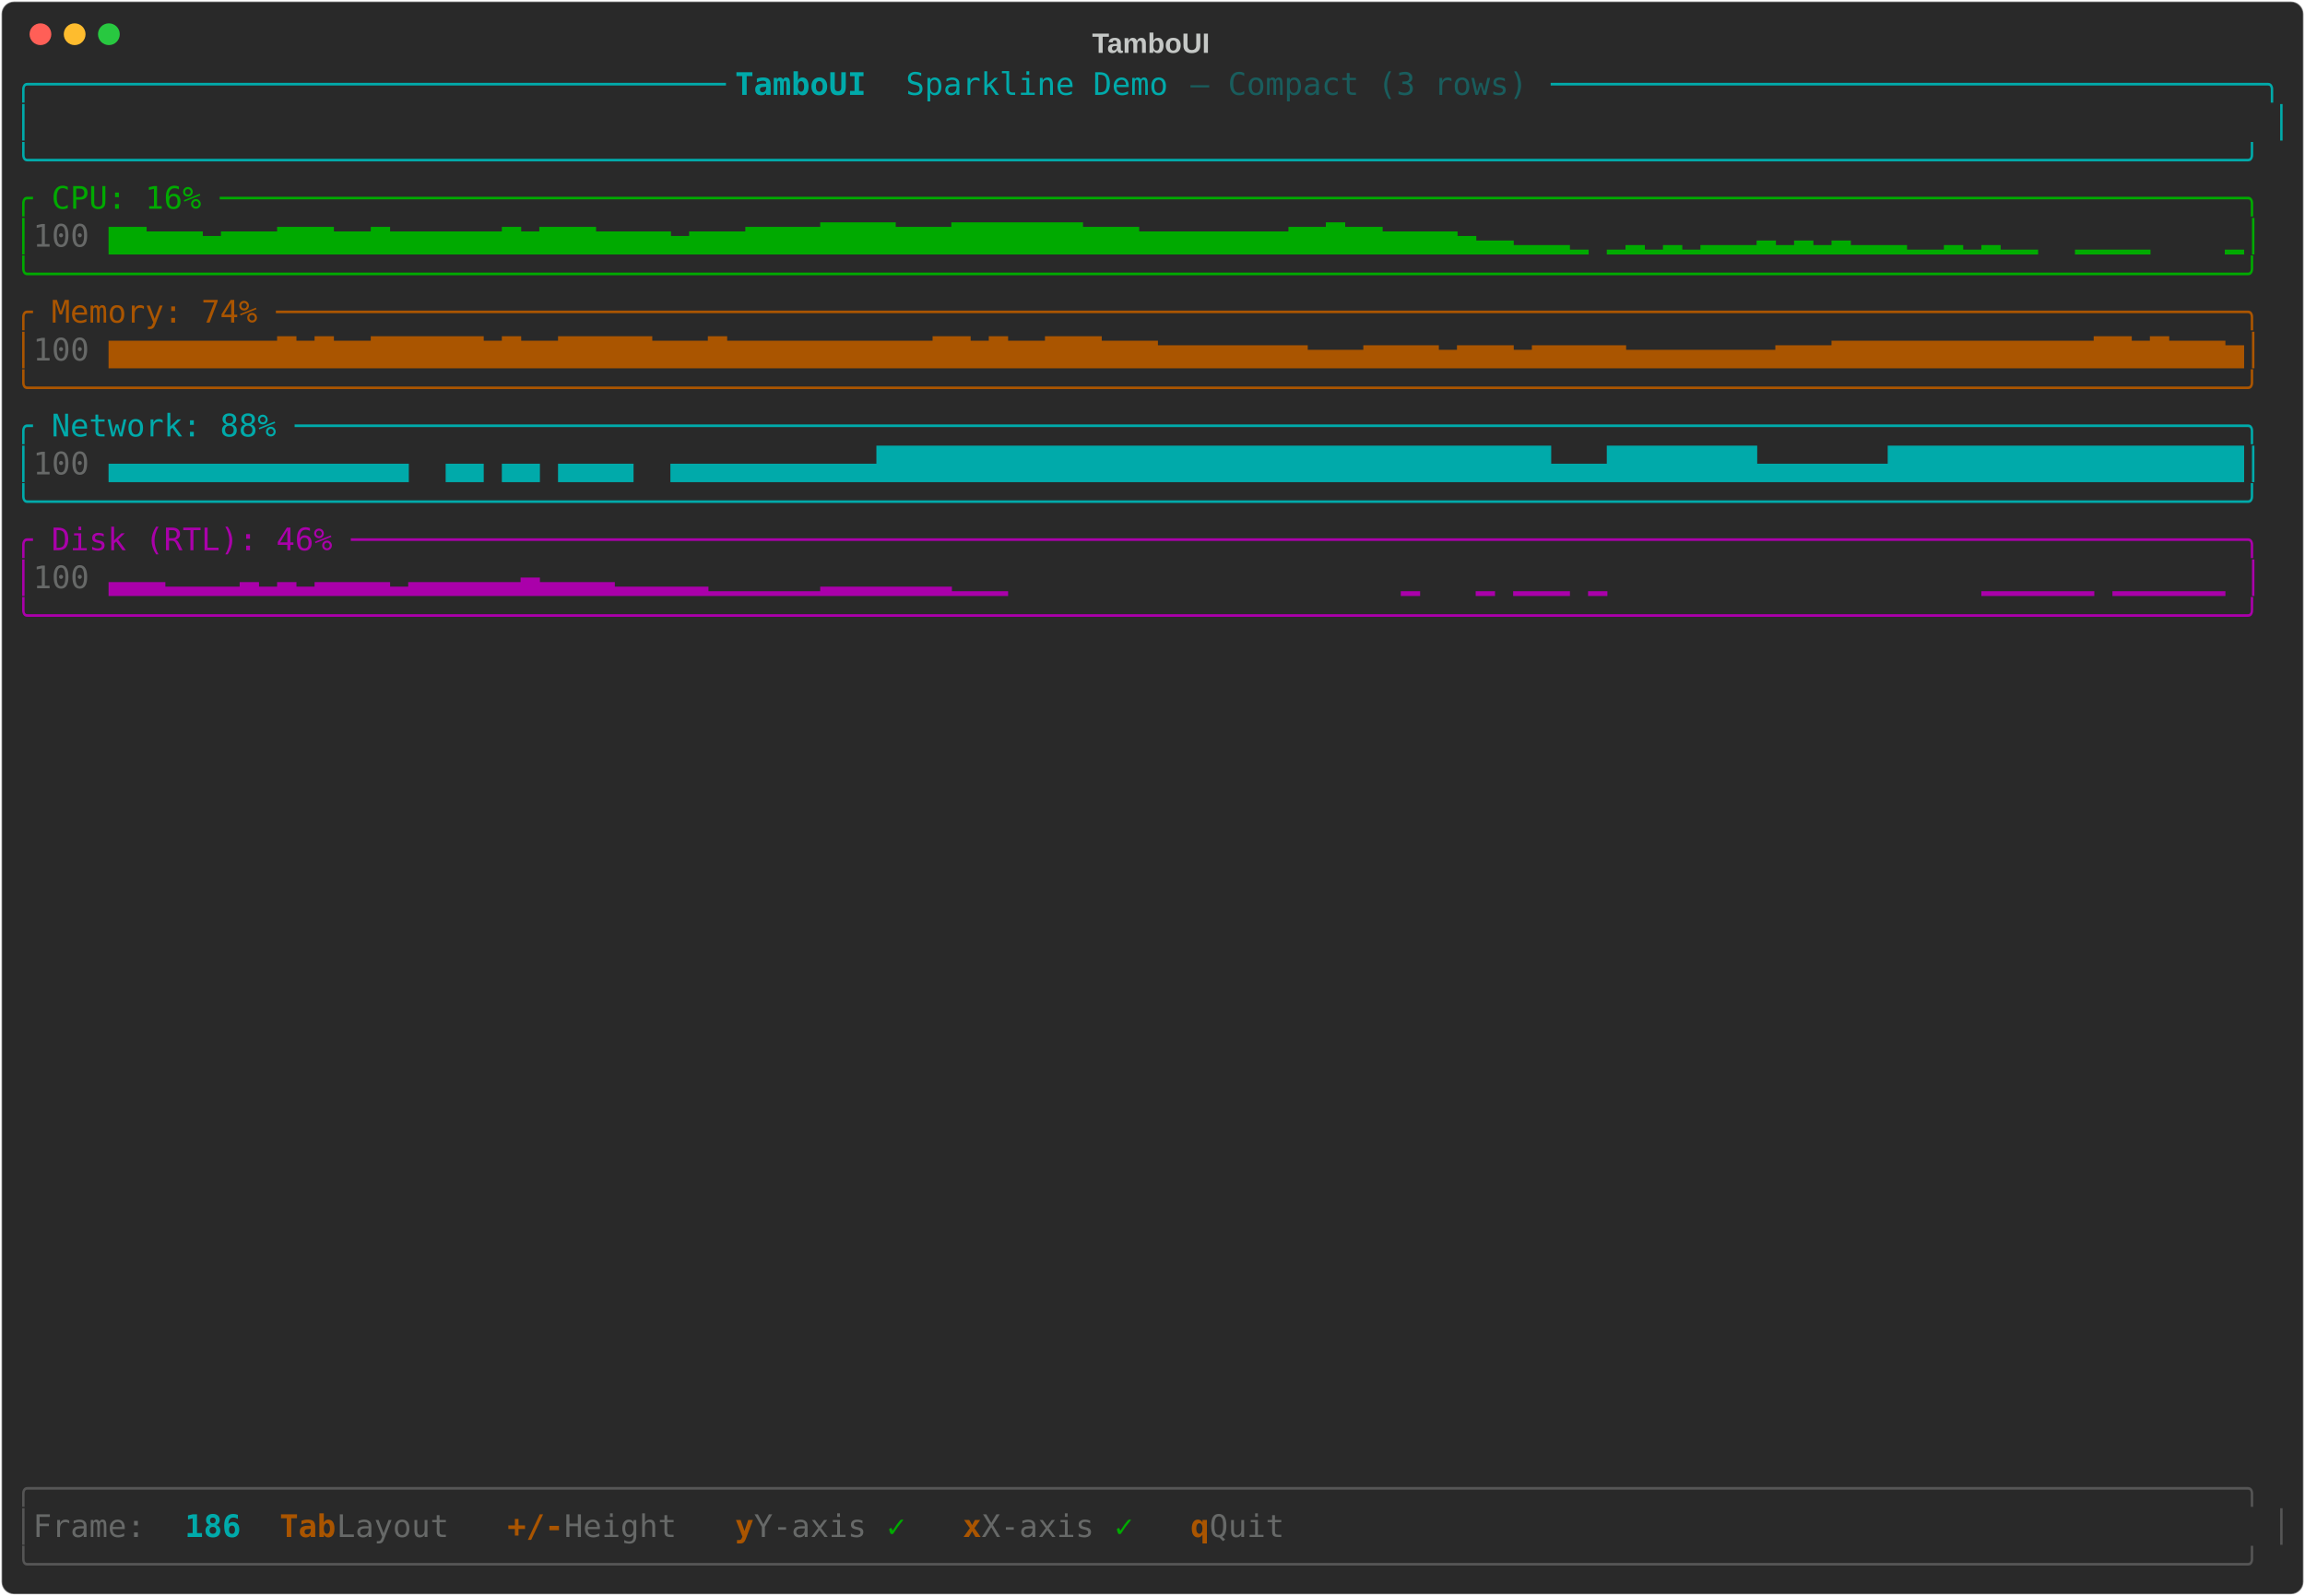
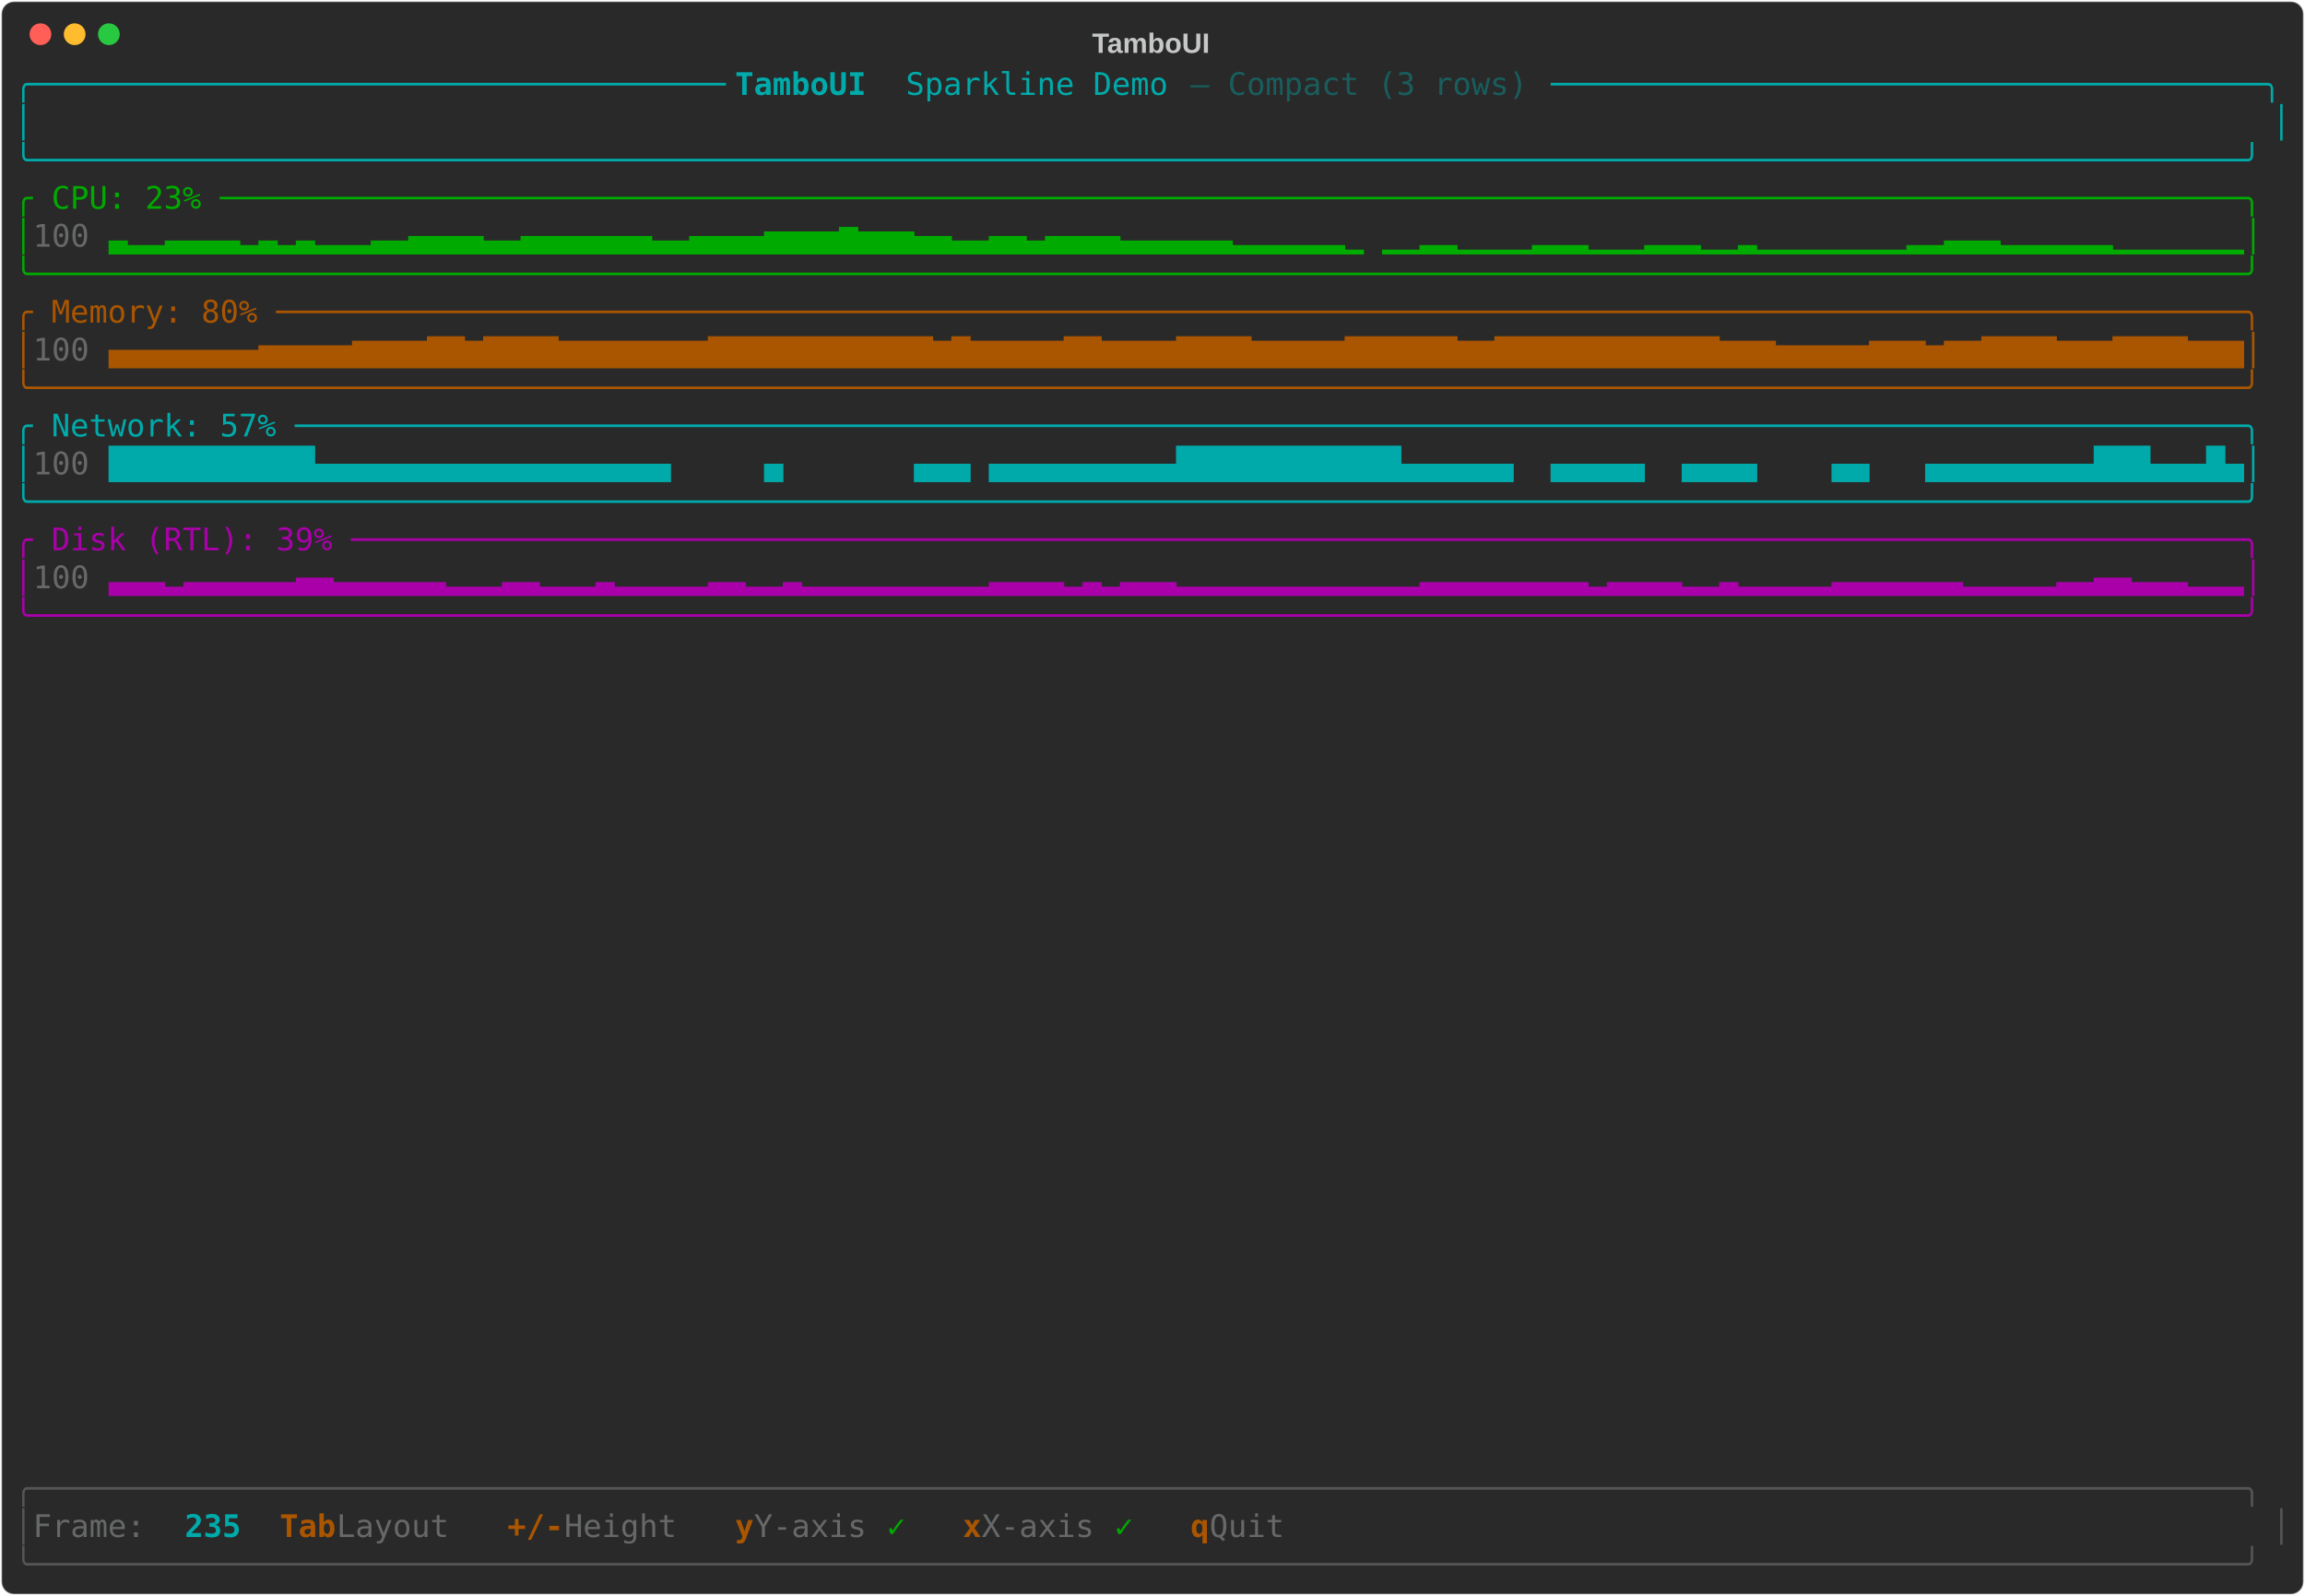
<svg xmlns="http://www.w3.org/2000/svg" class="rich-terminal" viewBox="0 0 1482 1026">
-   <style>    @font-face {        font-family: "Fira Code";        src: local("FiraCode-Regular"),                url("https://cdnjs.cloudflare.com/ajax/libs/firacode/6.2.0/woff2/FiraCode-Regular.woff2") format("woff2"),                url("https://cdnjs.cloudflare.com/ajax/libs/firacode/6.2.0/woff/FiraCode-Regular.woff") format("woff");        font-style: normal;        font-weight: 400;    }    @font-face {        font-family: "Fira Code";        src: local("FiraCode-Bold"),                url("https://cdnjs.cloudflare.com/ajax/libs/firacode/6.2.0/woff2/FiraCode-Bold.woff2") format("woff2"),                url("https://cdnjs.cloudflare.com/ajax/libs/firacode/6.2.0/woff/FiraCode-Bold.woff") format("woff");        font-style: bold;        font-weight: 700;    }    .terminal-2004386374-matrix {        font-family: Fira Code, monospace;        font-size: 20px;        line-height: 24.4px;        font-variant-east-asian: full-width;    }    .terminal-2004386374-title {        font-size: 18px;        font-weight: bold;        font-family: arial;    }    .terminal-2004386374-r1 { fill: #00aaaa }.terminal-2004386374-r2 { fill: #00aaaa;font-weight: bold }.terminal-2004386374-r3 { fill: #195d5d }.terminal-2004386374-r4 { fill: #c5c8c6 }.terminal-2004386374-r5 { fill: #00aa00 }.terminal-2004386374-r6 { fill: #676968 }.terminal-2004386374-r7 { fill: #aa5500 }.terminal-2004386374-r8 { fill: #aa00aa }.terminal-2004386374-r9 { fill: #555555 }.terminal-2004386374-r10 { fill: #aa5500;font-weight: bold }    </style>
+   <style>    @font-face {        font-family: "Fira Code";        src: local("FiraCode-Regular"),                url("https://cdnjs.cloudflare.com/ajax/libs/firacode/6.2.0/woff2/FiraCode-Regular.woff2") format("woff2"),                url("https://cdnjs.cloudflare.com/ajax/libs/firacode/6.2.0/woff/FiraCode-Regular.woff") format("woff");        font-style: normal;        font-weight: 400;    }    @font-face {        font-family: "Fira Code";        src: local("FiraCode-Bold"),                url("https://cdnjs.cloudflare.com/ajax/libs/firacode/6.2.0/woff2/FiraCode-Bold.woff2") format("woff2"),                url("https://cdnjs.cloudflare.com/ajax/libs/firacode/6.2.0/woff/FiraCode-Bold.woff") format("woff");        font-style: bold;        font-weight: 700;    }    .terminal-558941163-matrix {        font-family: Fira Code, monospace;        font-size: 20px;        line-height: 24.4px;        font-variant-east-asian: full-width;    }    .terminal-558941163-title {        font-size: 18px;        font-weight: bold;        font-family: arial;    }    .terminal-558941163-r1 { fill: #00aaaa }.terminal-558941163-r2 { fill: #00aaaa;font-weight: bold }.terminal-558941163-r3 { fill: #195d5d }.terminal-558941163-r4 { fill: #c5c8c6 }.terminal-558941163-r5 { fill: #00aa00 }.terminal-558941163-r6 { fill: #676968 }.terminal-558941163-r7 { fill: #aa5500 }.terminal-558941163-r8 { fill: #aa00aa }.terminal-558941163-r9 { fill: #555555 }.terminal-558941163-r10 { fill: #aa5500;font-weight: bold }    </style>
  <defs>
-     <clipPath id="terminal-2004386374-clip-terminal">
+     <clipPath id="terminal-558941163-clip-terminal">
      <rect x="0" y="0" width="1463" height="975" />
    </clipPath>
-     <clipPath id="terminal-2004386374-line-0">
+     <clipPath id="terminal-558941163-line-0">
      <rect x="0" y="1.5" width="1464" height="24.65" />
    </clipPath>
-     <clipPath id="terminal-2004386374-line-1">
+     <clipPath id="terminal-558941163-line-1">
      <rect x="0" y="25.9" width="1464" height="24.65" />
    </clipPath>
-     <clipPath id="terminal-2004386374-line-2">
+     <clipPath id="terminal-558941163-line-2">
      <rect x="0" y="50.3" width="1464" height="24.65" />
    </clipPath>
-     <clipPath id="terminal-2004386374-line-3">
+     <clipPath id="terminal-558941163-line-3">
      <rect x="0" y="74.7" width="1464" height="24.65" />
    </clipPath>
-     <clipPath id="terminal-2004386374-line-4">
+     <clipPath id="terminal-558941163-line-4">
      <rect x="0" y="99.1" width="1464" height="24.65" />
    </clipPath>
-     <clipPath id="terminal-2004386374-line-5">
+     <clipPath id="terminal-558941163-line-5">
      <rect x="0" y="123.5" width="1464" height="24.65" />
    </clipPath>
-     <clipPath id="terminal-2004386374-line-6">
+     <clipPath id="terminal-558941163-line-6">
      <rect x="0" y="147.9" width="1464" height="24.65" />
    </clipPath>
-     <clipPath id="terminal-2004386374-line-7">
+     <clipPath id="terminal-558941163-line-7">
      <rect x="0" y="172.3" width="1464" height="24.65" />
    </clipPath>
-     <clipPath id="terminal-2004386374-line-8">
+     <clipPath id="terminal-558941163-line-8">
      <rect x="0" y="196.7" width="1464" height="24.65" />
    </clipPath>
-     <clipPath id="terminal-2004386374-line-9">
+     <clipPath id="terminal-558941163-line-9">
      <rect x="0" y="221.1" width="1464" height="24.65" />
    </clipPath>
-     <clipPath id="terminal-2004386374-line-10">
+     <clipPath id="terminal-558941163-line-10">
      <rect x="0" y="245.5" width="1464" height="24.65" />
    </clipPath>
-     <clipPath id="terminal-2004386374-line-11">
+     <clipPath id="terminal-558941163-line-11">
      <rect x="0" y="269.9" width="1464" height="24.65" />
    </clipPath>
-     <clipPath id="terminal-2004386374-line-12">
+     <clipPath id="terminal-558941163-line-12">
      <rect x="0" y="294.3" width="1464" height="24.65" />
    </clipPath>
-     <clipPath id="terminal-2004386374-line-13">
+     <clipPath id="terminal-558941163-line-13">
      <rect x="0" y="318.7" width="1464" height="24.65" />
    </clipPath>
-     <clipPath id="terminal-2004386374-line-14">
+     <clipPath id="terminal-558941163-line-14">
      <rect x="0" y="343.1" width="1464" height="24.65" />
    </clipPath>
-     <clipPath id="terminal-2004386374-line-15">
+     <clipPath id="terminal-558941163-line-15">
      <rect x="0" y="367.5" width="1464" height="24.65" />
    </clipPath>
-     <clipPath id="terminal-2004386374-line-16">
+     <clipPath id="terminal-558941163-line-16">
      <rect x="0" y="391.9" width="1464" height="24.65" />
    </clipPath>
-     <clipPath id="terminal-2004386374-line-17">
+     <clipPath id="terminal-558941163-line-17">
      <rect x="0" y="416.3" width="1464" height="24.65" />
    </clipPath>
-     <clipPath id="terminal-2004386374-line-18">
+     <clipPath id="terminal-558941163-line-18">
      <rect x="0" y="440.7" width="1464" height="24.65" />
    </clipPath>
-     <clipPath id="terminal-2004386374-line-19">
+     <clipPath id="terminal-558941163-line-19">
      <rect x="0" y="465.1" width="1464" height="24.65" />
    </clipPath>
-     <clipPath id="terminal-2004386374-line-20">
+     <clipPath id="terminal-558941163-line-20">
      <rect x="0" y="489.5" width="1464" height="24.65" />
    </clipPath>
-     <clipPath id="terminal-2004386374-line-21">
+     <clipPath id="terminal-558941163-line-21">
      <rect x="0" y="513.9" width="1464" height="24.65" />
    </clipPath>
-     <clipPath id="terminal-2004386374-line-22">
+     <clipPath id="terminal-558941163-line-22">
      <rect x="0" y="538.3" width="1464" height="24.65" />
    </clipPath>
-     <clipPath id="terminal-2004386374-line-23">
+     <clipPath id="terminal-558941163-line-23">
      <rect x="0" y="562.7" width="1464" height="24.65" />
    </clipPath>
-     <clipPath id="terminal-2004386374-line-24">
+     <clipPath id="terminal-558941163-line-24">
      <rect x="0" y="587.1" width="1464" height="24.65" />
    </clipPath>
-     <clipPath id="terminal-2004386374-line-25">
+     <clipPath id="terminal-558941163-line-25">
      <rect x="0" y="611.5" width="1464" height="24.65" />
    </clipPath>
-     <clipPath id="terminal-2004386374-line-26">
+     <clipPath id="terminal-558941163-line-26">
      <rect x="0" y="635.9" width="1464" height="24.65" />
    </clipPath>
-     <clipPath id="terminal-2004386374-line-27">
+     <clipPath id="terminal-558941163-line-27">
      <rect x="0" y="660.3" width="1464" height="24.65" />
    </clipPath>
-     <clipPath id="terminal-2004386374-line-28">
+     <clipPath id="terminal-558941163-line-28">
      <rect x="0" y="684.7" width="1464" height="24.65" />
    </clipPath>
-     <clipPath id="terminal-2004386374-line-29">
+     <clipPath id="terminal-558941163-line-29">
      <rect x="0" y="709.1" width="1464" height="24.65" />
    </clipPath>
-     <clipPath id="terminal-2004386374-line-30">
+     <clipPath id="terminal-558941163-line-30">
      <rect x="0" y="733.5" width="1464" height="24.65" />
    </clipPath>
-     <clipPath id="terminal-2004386374-line-31">
+     <clipPath id="terminal-558941163-line-31">
      <rect x="0" y="757.9" width="1464" height="24.65" />
    </clipPath>
-     <clipPath id="terminal-2004386374-line-32">
+     <clipPath id="terminal-558941163-line-32">
      <rect x="0" y="782.3" width="1464" height="24.65" />
    </clipPath>
-     <clipPath id="terminal-2004386374-line-33">
+     <clipPath id="terminal-558941163-line-33">
      <rect x="0" y="806.7" width="1464" height="24.65" />
    </clipPath>
-     <clipPath id="terminal-2004386374-line-34">
+     <clipPath id="terminal-558941163-line-34">
      <rect x="0" y="831.1" width="1464" height="24.65" />
    </clipPath>
-     <clipPath id="terminal-2004386374-line-35">
+     <clipPath id="terminal-558941163-line-35">
      <rect x="0" y="855.5" width="1464" height="24.65" />
    </clipPath>
-     <clipPath id="terminal-2004386374-line-36">
+     <clipPath id="terminal-558941163-line-36">
      <rect x="0" y="879.9" width="1464" height="24.65" />
    </clipPath>
-     <clipPath id="terminal-2004386374-line-37">
+     <clipPath id="terminal-558941163-line-37">
      <rect x="0" y="904.3" width="1464" height="24.65" />
    </clipPath>
-     <clipPath id="terminal-2004386374-line-38">
+     <clipPath id="terminal-558941163-line-38">
      <rect x="0" y="928.7" width="1464" height="24.65" />
    </clipPath>
-     <clipPath id="terminal-2004386374-line-39">
+     <clipPath id="terminal-558941163-line-39">
      <rect x="0" y="953.1" width="1464" height="24.65" />
    </clipPath>
  </defs>
  <rect fill="#292929" stroke="rgba(255,255,255,0.35)" stroke-width="1" x="1" y="1" width="1480" height="1024" rx="8" />
-   <text class="terminal-2004386374-title" fill="#c5c8c6" text-anchor="middle" x="740" y="34">TamboUI</text>
+   <text class="terminal-558941163-title" fill="#c5c8c6" text-anchor="middle" x="740" y="34">TamboUI</text>
  <g transform="translate(26,22)">
    <circle cx="0" cy="0" r="7" fill="#ff5f57" />
    <circle cx="22" cy="0" r="7" fill="#febc2e" />
    <circle cx="44" cy="0" r="7" fill="#28c840" />
  </g>
-   <g transform="translate(9, 41)" clip-path="url(#terminal-2004386374-clip-terminal)">
-     <g class="terminal-2004386374-matrix">
-       <text class="terminal-2004386374-r1" x="0" y="20" textLength="463.6" clip-path="url(#terminal-2004386374-line-0)">╭─────────────────────────────────────</text>
-       <text class="terminal-2004386374-r2" x="463.6" y="20" textLength="109.8" clip-path="url(#terminal-2004386374-line-0)"> TamboUI </text>
-       <text class="terminal-2004386374-r1" x="573.4" y="20" textLength="183" clip-path="url(#terminal-2004386374-line-0)">Sparkline Demo </text>
-       <text class="terminal-2004386374-r3" x="756.4" y="20" textLength="231.8" clip-path="url(#terminal-2004386374-line-0)">— Compact (3 rows) </text>
-       <text class="terminal-2004386374-r1" x="988.2" y="20" textLength="475.8" clip-path="url(#terminal-2004386374-line-0)">──────────────────────────────────────╮</text>
-       <text class="terminal-2004386374-r1" x="0" y="44.4" textLength="12.2" clip-path="url(#terminal-2004386374-line-1)">│</text>
-       <text class="terminal-2004386374-r1" x="1451.8" y="44.4" textLength="12.2" clip-path="url(#terminal-2004386374-line-1)">│</text>
-       <text class="terminal-2004386374-r1" x="0" y="68.8" textLength="1464" clip-path="url(#terminal-2004386374-line-2)">╰──────────────────────────────────────────────────────────────────────────────────────────────────────────────────────╯</text>
-       <text class="terminal-2004386374-r5" x="0" y="93.2" textLength="1464" clip-path="url(#terminal-2004386374-line-3)">╭ CPU: 16% ────────────────────────────────────────────────────────────────────────────────────────────────────────────╮</text>
-       <text class="terminal-2004386374-r5" x="0" y="117.6" textLength="12.2" clip-path="url(#terminal-2004386374-line-4)">│</text>
-       <text class="terminal-2004386374-r6" x="12.2" y="117.6" textLength="48.8" clip-path="url(#terminal-2004386374-line-4)"> 100</text>
-       <text class="terminal-2004386374-r5" x="61" y="117.6" textLength="1403" clip-path="url(#terminal-2004386374-line-4)">▆▆▅▅▅▄▅▅▅▆▆▆▅▅▆▅▅▅▅▅▅▆▅▆▆▆▅▅▅▅▄▅▅▅▆▆▆▆▇▇▇▇▆▆▆▇▇▇▇▇▇▇▆▆▆▅▅▅▅▅▅▅▅▆▆▇▆▆▅▅▅▅▄▃▃▂▂▂▁ ▁▂▁▂▁▂▂▂▃▂▃▂▃▂▂▂▁▁▂▁▂▁▁  ▁▁▁▁    ▁│</text>
-       <text class="terminal-2004386374-r5" x="0" y="142" textLength="1464" clip-path="url(#terminal-2004386374-line-5)">╰──────────────────────────────────────────────────────────────────────────────────────────────────────────────────────╯</text>
-       <text class="terminal-2004386374-r7" x="0" y="166.4" textLength="1464" clip-path="url(#terminal-2004386374-line-6)">╭ Memory: 74% ─────────────────────────────────────────────────────────────────────────────────────────────────────────╮</text>
-       <text class="terminal-2004386374-r7" x="0" y="190.8" textLength="12.2" clip-path="url(#terminal-2004386374-line-7)">│</text>
-       <text class="terminal-2004386374-r6" x="12.2" y="190.8" textLength="48.8" clip-path="url(#terminal-2004386374-line-7)"> 100</text>
-       <text class="terminal-2004386374-r7" x="61" y="190.8" textLength="1403" clip-path="url(#terminal-2004386374-line-7)">▆▆▆▆▆▆▆▆▆▇▆▇▆▆▇▇▇▇▇▇▆▇▆▆▇▇▇▇▇▆▆▆▇▆▆▆▆▆▆▆▆▆▆▆▇▇▆▇▆▆▇▇▇▆▆▆▅▅▅▅▅▅▅▅▄▄▄▅▅▅▅▄▅▅▅▄▅▅▅▅▅▄▄▄▄▄▄▄▄▅▅▅▆▆▆▆▆▆▆▆▆▆▆▆▆▆▇▇▆▇▆▆▆▅│</text>
-       <text class="terminal-2004386374-r7" x="0" y="215.2" textLength="1464" clip-path="url(#terminal-2004386374-line-8)">╰──────────────────────────────────────────────────────────────────────────────────────────────────────────────────────╯</text>
-       <text class="terminal-2004386374-r1" x="0" y="239.6" textLength="1464" clip-path="url(#terminal-2004386374-line-9)">╭ Network: 88% ────────────────────────────────────────────────────────────────────────────────────────────────────────╮</text>
-       <text class="terminal-2004386374-r1" x="0" y="264" textLength="12.2" clip-path="url(#terminal-2004386374-line-10)">│</text>
-       <text class="terminal-2004386374-r6" x="12.2" y="264" textLength="48.8" clip-path="url(#terminal-2004386374-line-10)"> 100</text>
-       <text class="terminal-2004386374-r1" x="61" y="264" textLength="1403" clip-path="url(#terminal-2004386374-line-10)">▄▄▄▄▄▄▄▄▄▄▄▄▄▄▄▄  ▄▄ ▄▄ ▄▄▄▄  ▄▄▄▄▄▄▄▄▄▄▄████████████████████████████████████▄▄▄████████▄▄▄▄▄▄▄███████████████████│</text>
-       <text class="terminal-2004386374-r1" x="0" y="288.4" textLength="1464" clip-path="url(#terminal-2004386374-line-11)">╰──────────────────────────────────────────────────────────────────────────────────────────────────────────────────────╯</text>
-       <text class="terminal-2004386374-r8" x="0" y="312.8" textLength="1464" clip-path="url(#terminal-2004386374-line-12)">╭ Disk (RTL): 46% ─────────────────────────────────────────────────────────────────────────────────────────────────────╮</text>
-       <text class="terminal-2004386374-r8" x="0" y="337.2" textLength="12.2" clip-path="url(#terminal-2004386374-line-13)">│</text>
-       <text class="terminal-2004386374-r6" x="12.2" y="337.2" textLength="48.8" clip-path="url(#terminal-2004386374-line-13)"> 100</text>
-       <text class="terminal-2004386374-r8" x="61" y="337.2" textLength="1403" clip-path="url(#terminal-2004386374-line-13)">▃▃▃▂▂▂▂▃▂▃▂▃▃▃▃▂▃▃▃▃▃▃▄▃▃▃▃▂▂▂▂▂▁▁▁▁▁▁▂▂▂▂▂▂▂▁▁▁                     ▁   ▁ ▁▁▁ ▁                    ▁▁▁▁▁▁ ▁▁▁▁▁▁ │</text>
-       <text class="terminal-2004386374-r8" x="0" y="361.6" textLength="1464" clip-path="url(#terminal-2004386374-line-14)">╰──────────────────────────────────────────────────────────────────────────────────────────────────────────────────────╯</text>
-       <text class="terminal-2004386374-r9" x="0" y="922.8" textLength="1464" clip-path="url(#terminal-2004386374-line-37)">╭──────────────────────────────────────────────────────────────────────────────────────────────────────────────────────╮</text>
-       <text class="terminal-2004386374-r9" x="0" y="947.2" textLength="12.2" clip-path="url(#terminal-2004386374-line-38)">│</text>
-       <text class="terminal-2004386374-r6" x="12.2" y="947.2" textLength="97.6" clip-path="url(#terminal-2004386374-line-38)"> Frame: </text>
-       <text class="terminal-2004386374-r2" x="109.8" y="947.2" textLength="36.6" clip-path="url(#terminal-2004386374-line-38)">186</text>
-       <text class="terminal-2004386374-r10" x="170.8" y="947.2" textLength="36.6" clip-path="url(#terminal-2004386374-line-38)">Tab</text>
-       <text class="terminal-2004386374-r6" x="207.4" y="947.2" textLength="85.4" clip-path="url(#terminal-2004386374-line-38)"> Layout</text>
-       <text class="terminal-2004386374-r10" x="317.2" y="947.2" textLength="36.6" clip-path="url(#terminal-2004386374-line-38)">+/-</text>
-       <text class="terminal-2004386374-r6" x="353.8" y="947.2" textLength="85.4" clip-path="url(#terminal-2004386374-line-38)"> Height</text>
-       <text class="terminal-2004386374-r10" x="463.6" y="947.2" textLength="12.2" clip-path="url(#terminal-2004386374-line-38)">y</text>
-       <text class="terminal-2004386374-r6" x="475.8" y="947.2" textLength="85.4" clip-path="url(#terminal-2004386374-line-38)"> Y-axis</text>
-       <text class="terminal-2004386374-r5" x="561.2" y="947.2" textLength="24.4" clip-path="url(#terminal-2004386374-line-38)"> ✓</text>
-       <text class="terminal-2004386374-r10" x="610" y="947.2" textLength="12.2" clip-path="url(#terminal-2004386374-line-38)">x</text>
-       <text class="terminal-2004386374-r6" x="622.2" y="947.2" textLength="85.4" clip-path="url(#terminal-2004386374-line-38)"> X-axis</text>
-       <text class="terminal-2004386374-r5" x="707.6" y="947.2" textLength="24.4" clip-path="url(#terminal-2004386374-line-38)"> ✓</text>
-       <text class="terminal-2004386374-r10" x="756.4" y="947.2" textLength="12.2" clip-path="url(#terminal-2004386374-line-38)">q</text>
-       <text class="terminal-2004386374-r6" x="768.6" y="947.2" textLength="61" clip-path="url(#terminal-2004386374-line-38)"> Quit</text>
-       <text class="terminal-2004386374-r9" x="1451.8" y="947.2" textLength="12.2" clip-path="url(#terminal-2004386374-line-38)">│</text>
-       <text class="terminal-2004386374-r9" x="0" y="971.6" textLength="1464" clip-path="url(#terminal-2004386374-line-39)">╰──────────────────────────────────────────────────────────────────────────────────────────────────────────────────────╯</text>
+   <g transform="translate(9, 41)" clip-path="url(#terminal-558941163-clip-terminal)">
+     <g class="terminal-558941163-matrix">
+       <text class="terminal-558941163-r1" x="0" y="20" textLength="463.6" clip-path="url(#terminal-558941163-line-0)">╭─────────────────────────────────────</text>
+       <text class="terminal-558941163-r2" x="463.6" y="20" textLength="109.8" clip-path="url(#terminal-558941163-line-0)"> TamboUI </text>
+       <text class="terminal-558941163-r1" x="573.4" y="20" textLength="183" clip-path="url(#terminal-558941163-line-0)">Sparkline Demo </text>
+       <text class="terminal-558941163-r3" x="756.4" y="20" textLength="231.8" clip-path="url(#terminal-558941163-line-0)">— Compact (3 rows) </text>
+       <text class="terminal-558941163-r1" x="988.2" y="20" textLength="475.8" clip-path="url(#terminal-558941163-line-0)">──────────────────────────────────────╮</text>
+       <text class="terminal-558941163-r1" x="0" y="44.4" textLength="12.2" clip-path="url(#terminal-558941163-line-1)">│</text>
+       <text class="terminal-558941163-r1" x="1451.8" y="44.4" textLength="12.2" clip-path="url(#terminal-558941163-line-1)">│</text>
+       <text class="terminal-558941163-r1" x="0" y="68.8" textLength="1464" clip-path="url(#terminal-558941163-line-2)">╰──────────────────────────────────────────────────────────────────────────────────────────────────────────────────────╯</text>
+       <text class="terminal-558941163-r5" x="0" y="93.2" textLength="1464" clip-path="url(#terminal-558941163-line-3)">╭ CPU: 23% ────────────────────────────────────────────────────────────────────────────────────────────────────────────╮</text>
+       <text class="terminal-558941163-r5" x="0" y="117.6" textLength="12.2" clip-path="url(#terminal-558941163-line-4)">│</text>
+       <text class="terminal-558941163-r6" x="12.2" y="117.6" textLength="48.8" clip-path="url(#terminal-558941163-line-4)"> 100</text>
+       <text class="terminal-558941163-r5" x="61" y="117.6" textLength="1403" clip-path="url(#terminal-558941163-line-4)">▃▂▂▃▃▃▃▂▃▂▃▂▂▂▃▃▄▄▄▄▃▃▄▄▄▄▄▄▄▃▃▄▄▄▄▅▅▅▅▆▅▅▅▄▄▃▃▄▄▃▄▄▄▄▃▃▃▃▃▃▂▂▂▂▂▂▁ ▁▁▂▂▁▁▁▁▂▂▂▁▁▁▂▂▂▁▁▂▁▁▁▁▁▁▁▁▂▂▃▃▃▂▂▂▂▂▂▁▁▁▁▁▁▁│</text>
+       <text class="terminal-558941163-r5" x="0" y="142" textLength="1464" clip-path="url(#terminal-558941163-line-5)">╰──────────────────────────────────────────────────────────────────────────────────────────────────────────────────────╯</text>
+       <text class="terminal-558941163-r7" x="0" y="166.4" textLength="1464" clip-path="url(#terminal-558941163-line-6)">╭ Memory: 80% ─────────────────────────────────────────────────────────────────────────────────────────────────────────╮</text>
+       <text class="terminal-558941163-r7" x="0" y="190.8" textLength="12.2" clip-path="url(#terminal-558941163-line-7)">│</text>
+       <text class="terminal-558941163-r6" x="12.2" y="190.8" textLength="48.8" clip-path="url(#terminal-558941163-line-7)"> 100</text>
+       <text class="terminal-558941163-r7" x="61" y="190.8" textLength="1403" clip-path="url(#terminal-558941163-line-7)">▄▄▄▄▄▄▄▄▅▅▅▅▅▆▆▆▆▇▇▆▇▇▇▇▆▆▆▆▆▆▆▆▇▇▇▇▇▇▇▇▇▇▇▇▆▇▆▆▆▆▆▇▇▆▆▆▆▇▇▇▇▆▆▆▆▆▇▇▇▇▇▇▆▆▇▇▇▇▇▇▇▇▇▇▇▇▆▆▆▅▅▅▅▅▆▆▆▅▆▆▇▇▇▇▆▆▆▇▇▇▇▆▆▆│</text>
+       <text class="terminal-558941163-r7" x="0" y="215.2" textLength="1464" clip-path="url(#terminal-558941163-line-8)">╰──────────────────────────────────────────────────────────────────────────────────────────────────────────────────────╯</text>
+       <text class="terminal-558941163-r1" x="0" y="239.6" textLength="1464" clip-path="url(#terminal-558941163-line-9)">╭ Network: 57% ────────────────────────────────────────────────────────────────────────────────────────────────────────╮</text>
+       <text class="terminal-558941163-r1" x="0" y="264" textLength="12.2" clip-path="url(#terminal-558941163-line-10)">│</text>
+       <text class="terminal-558941163-r6" x="12.2" y="264" textLength="48.8" clip-path="url(#terminal-558941163-line-10)"> 100</text>
+       <text class="terminal-558941163-r1" x="61" y="264" textLength="1403" clip-path="url(#terminal-558941163-line-10)">███████████▄▄▄▄▄▄▄▄▄▄▄▄▄▄▄▄▄▄▄     ▄       ▄▄▄ ▄▄▄▄▄▄▄▄▄▄████████████▄▄▄▄▄▄  ▄▄▄▄▄  ▄▄▄▄    ▄▄   ▄▄▄▄▄▄▄▄▄███▄▄▄█▄│</text>
+       <text class="terminal-558941163-r1" x="0" y="288.4" textLength="1464" clip-path="url(#terminal-558941163-line-11)">╰──────────────────────────────────────────────────────────────────────────────────────────────────────────────────────╯</text>
+       <text class="terminal-558941163-r8" x="0" y="312.8" textLength="1464" clip-path="url(#terminal-558941163-line-12)">╭ Disk (RTL): 39% ─────────────────────────────────────────────────────────────────────────────────────────────────────╮</text>
+       <text class="terminal-558941163-r8" x="0" y="337.2" textLength="12.2" clip-path="url(#terminal-558941163-line-13)">│</text>
+       <text class="terminal-558941163-r6" x="12.2" y="337.2" textLength="48.8" clip-path="url(#terminal-558941163-line-13)"> 100</text>
+       <text class="terminal-558941163-r8" x="61" y="337.2" textLength="1403" clip-path="url(#terminal-558941163-line-13)">▃▃▃▂▃▃▃▃▃▃▄▄▃▃▃▃▃▃▂▂▂▃▃▂▂▂▃▂▂▂▂▂▃▃▂▂▃▂▂▂▂▂▂▂▂▂▂▃▃▃▃▂▃▂▃▃▃▂▂▂▂▂▂▂▂▂▂▂▂▂▃▃▃▃▃▃▃▃▃▂▃▃▃▃▂▂▃▂▂▂▂▂▃▃▃▃▃▃▃▂▂▂▂▂▃▃▄▄▃▃▃▂▂▂│</text>
+       <text class="terminal-558941163-r8" x="0" y="361.6" textLength="1464" clip-path="url(#terminal-558941163-line-14)">╰──────────────────────────────────────────────────────────────────────────────────────────────────────────────────────╯</text>
+       <text class="terminal-558941163-r9" x="0" y="922.8" textLength="1464" clip-path="url(#terminal-558941163-line-37)">╭──────────────────────────────────────────────────────────────────────────────────────────────────────────────────────╮</text>
+       <text class="terminal-558941163-r9" x="0" y="947.2" textLength="12.2" clip-path="url(#terminal-558941163-line-38)">│</text>
+       <text class="terminal-558941163-r6" x="12.2" y="947.2" textLength="97.6" clip-path="url(#terminal-558941163-line-38)"> Frame: </text>
+       <text class="terminal-558941163-r2" x="109.8" y="947.2" textLength="36.6" clip-path="url(#terminal-558941163-line-38)">235</text>
+       <text class="terminal-558941163-r10" x="170.8" y="947.2" textLength="36.6" clip-path="url(#terminal-558941163-line-38)">Tab</text>
+       <text class="terminal-558941163-r6" x="207.4" y="947.2" textLength="85.4" clip-path="url(#terminal-558941163-line-38)"> Layout</text>
+       <text class="terminal-558941163-r10" x="317.2" y="947.2" textLength="36.6" clip-path="url(#terminal-558941163-line-38)">+/-</text>
+       <text class="terminal-558941163-r6" x="353.8" y="947.2" textLength="85.4" clip-path="url(#terminal-558941163-line-38)"> Height</text>
+       <text class="terminal-558941163-r10" x="463.6" y="947.2" textLength="12.2" clip-path="url(#terminal-558941163-line-38)">y</text>
+       <text class="terminal-558941163-r6" x="475.8" y="947.2" textLength="85.4" clip-path="url(#terminal-558941163-line-38)"> Y-axis</text>
+       <text class="terminal-558941163-r5" x="561.2" y="947.2" textLength="24.4" clip-path="url(#terminal-558941163-line-38)"> ✓</text>
+       <text class="terminal-558941163-r10" x="610" y="947.2" textLength="12.2" clip-path="url(#terminal-558941163-line-38)">x</text>
+       <text class="terminal-558941163-r6" x="622.2" y="947.2" textLength="85.4" clip-path="url(#terminal-558941163-line-38)"> X-axis</text>
+       <text class="terminal-558941163-r5" x="707.6" y="947.2" textLength="24.4" clip-path="url(#terminal-558941163-line-38)"> ✓</text>
+       <text class="terminal-558941163-r10" x="756.4" y="947.2" textLength="12.2" clip-path="url(#terminal-558941163-line-38)">q</text>
+       <text class="terminal-558941163-r6" x="768.6" y="947.2" textLength="61" clip-path="url(#terminal-558941163-line-38)"> Quit</text>
+       <text class="terminal-558941163-r9" x="1451.8" y="947.2" textLength="12.2" clip-path="url(#terminal-558941163-line-38)">│</text>
+       <text class="terminal-558941163-r9" x="0" y="971.6" textLength="1464" clip-path="url(#terminal-558941163-line-39)">╰──────────────────────────────────────────────────────────────────────────────────────────────────────────────────────╯</text>
    </g>
  </g>
</svg>
